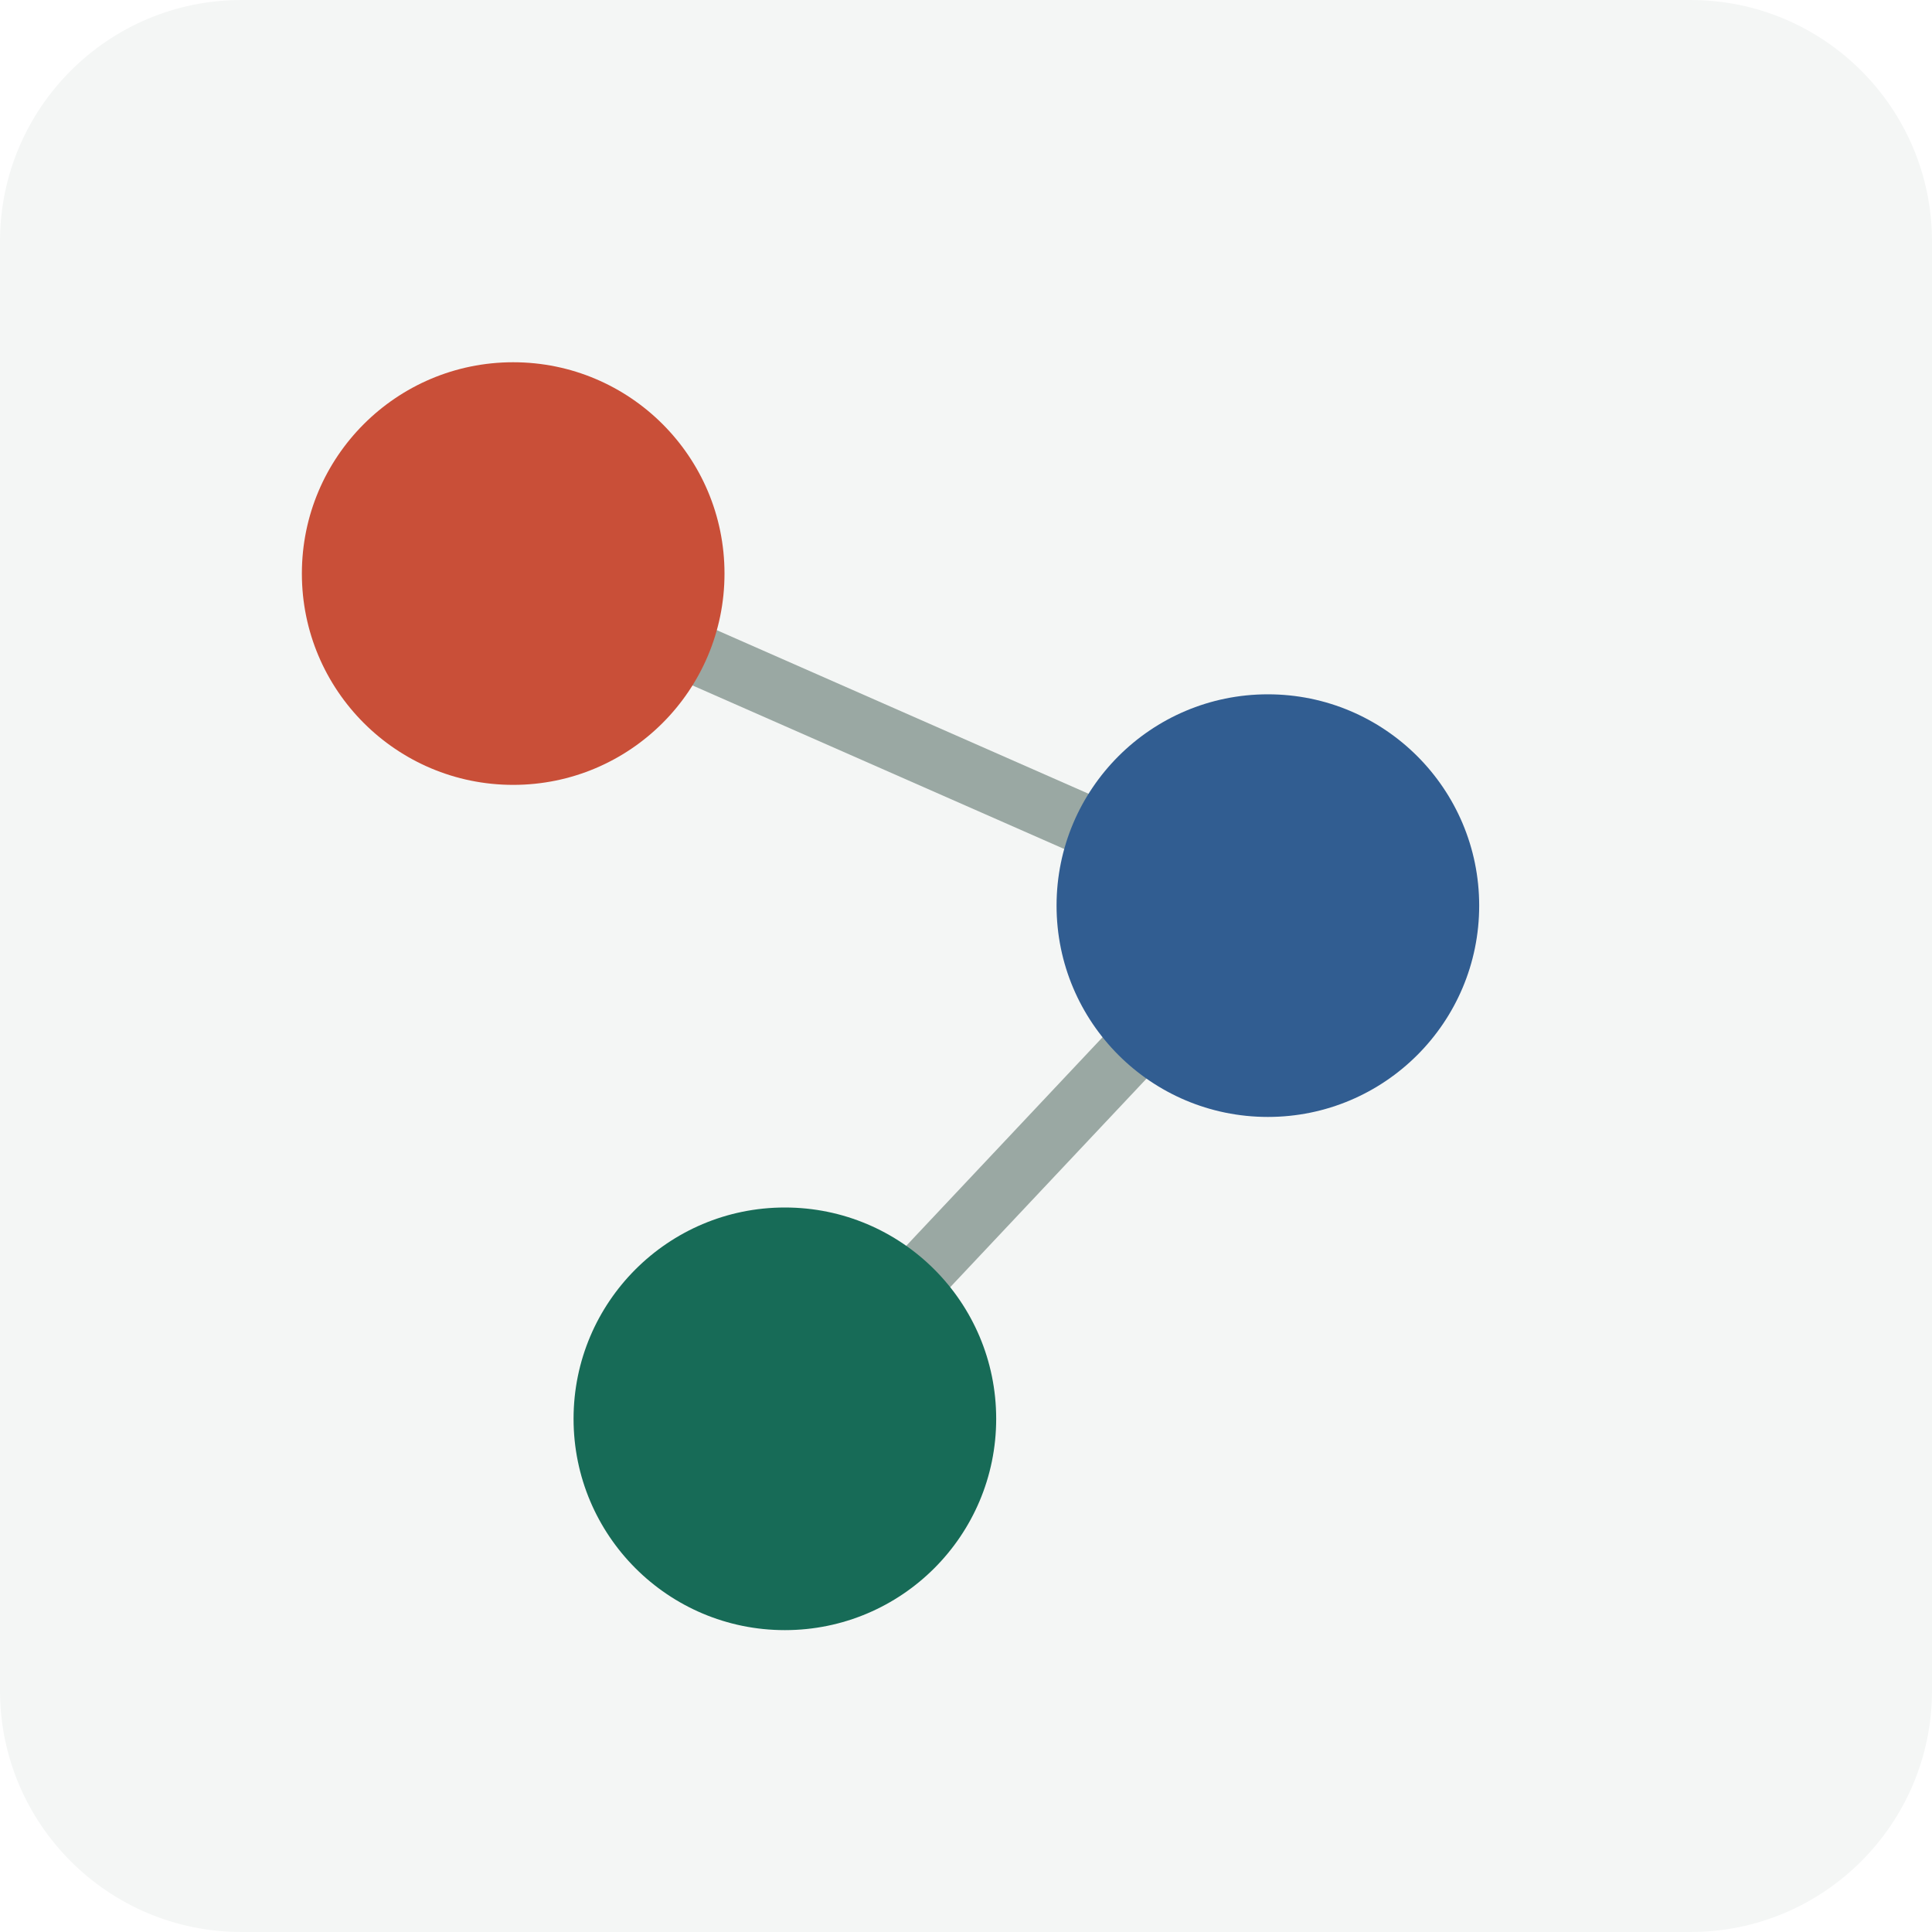
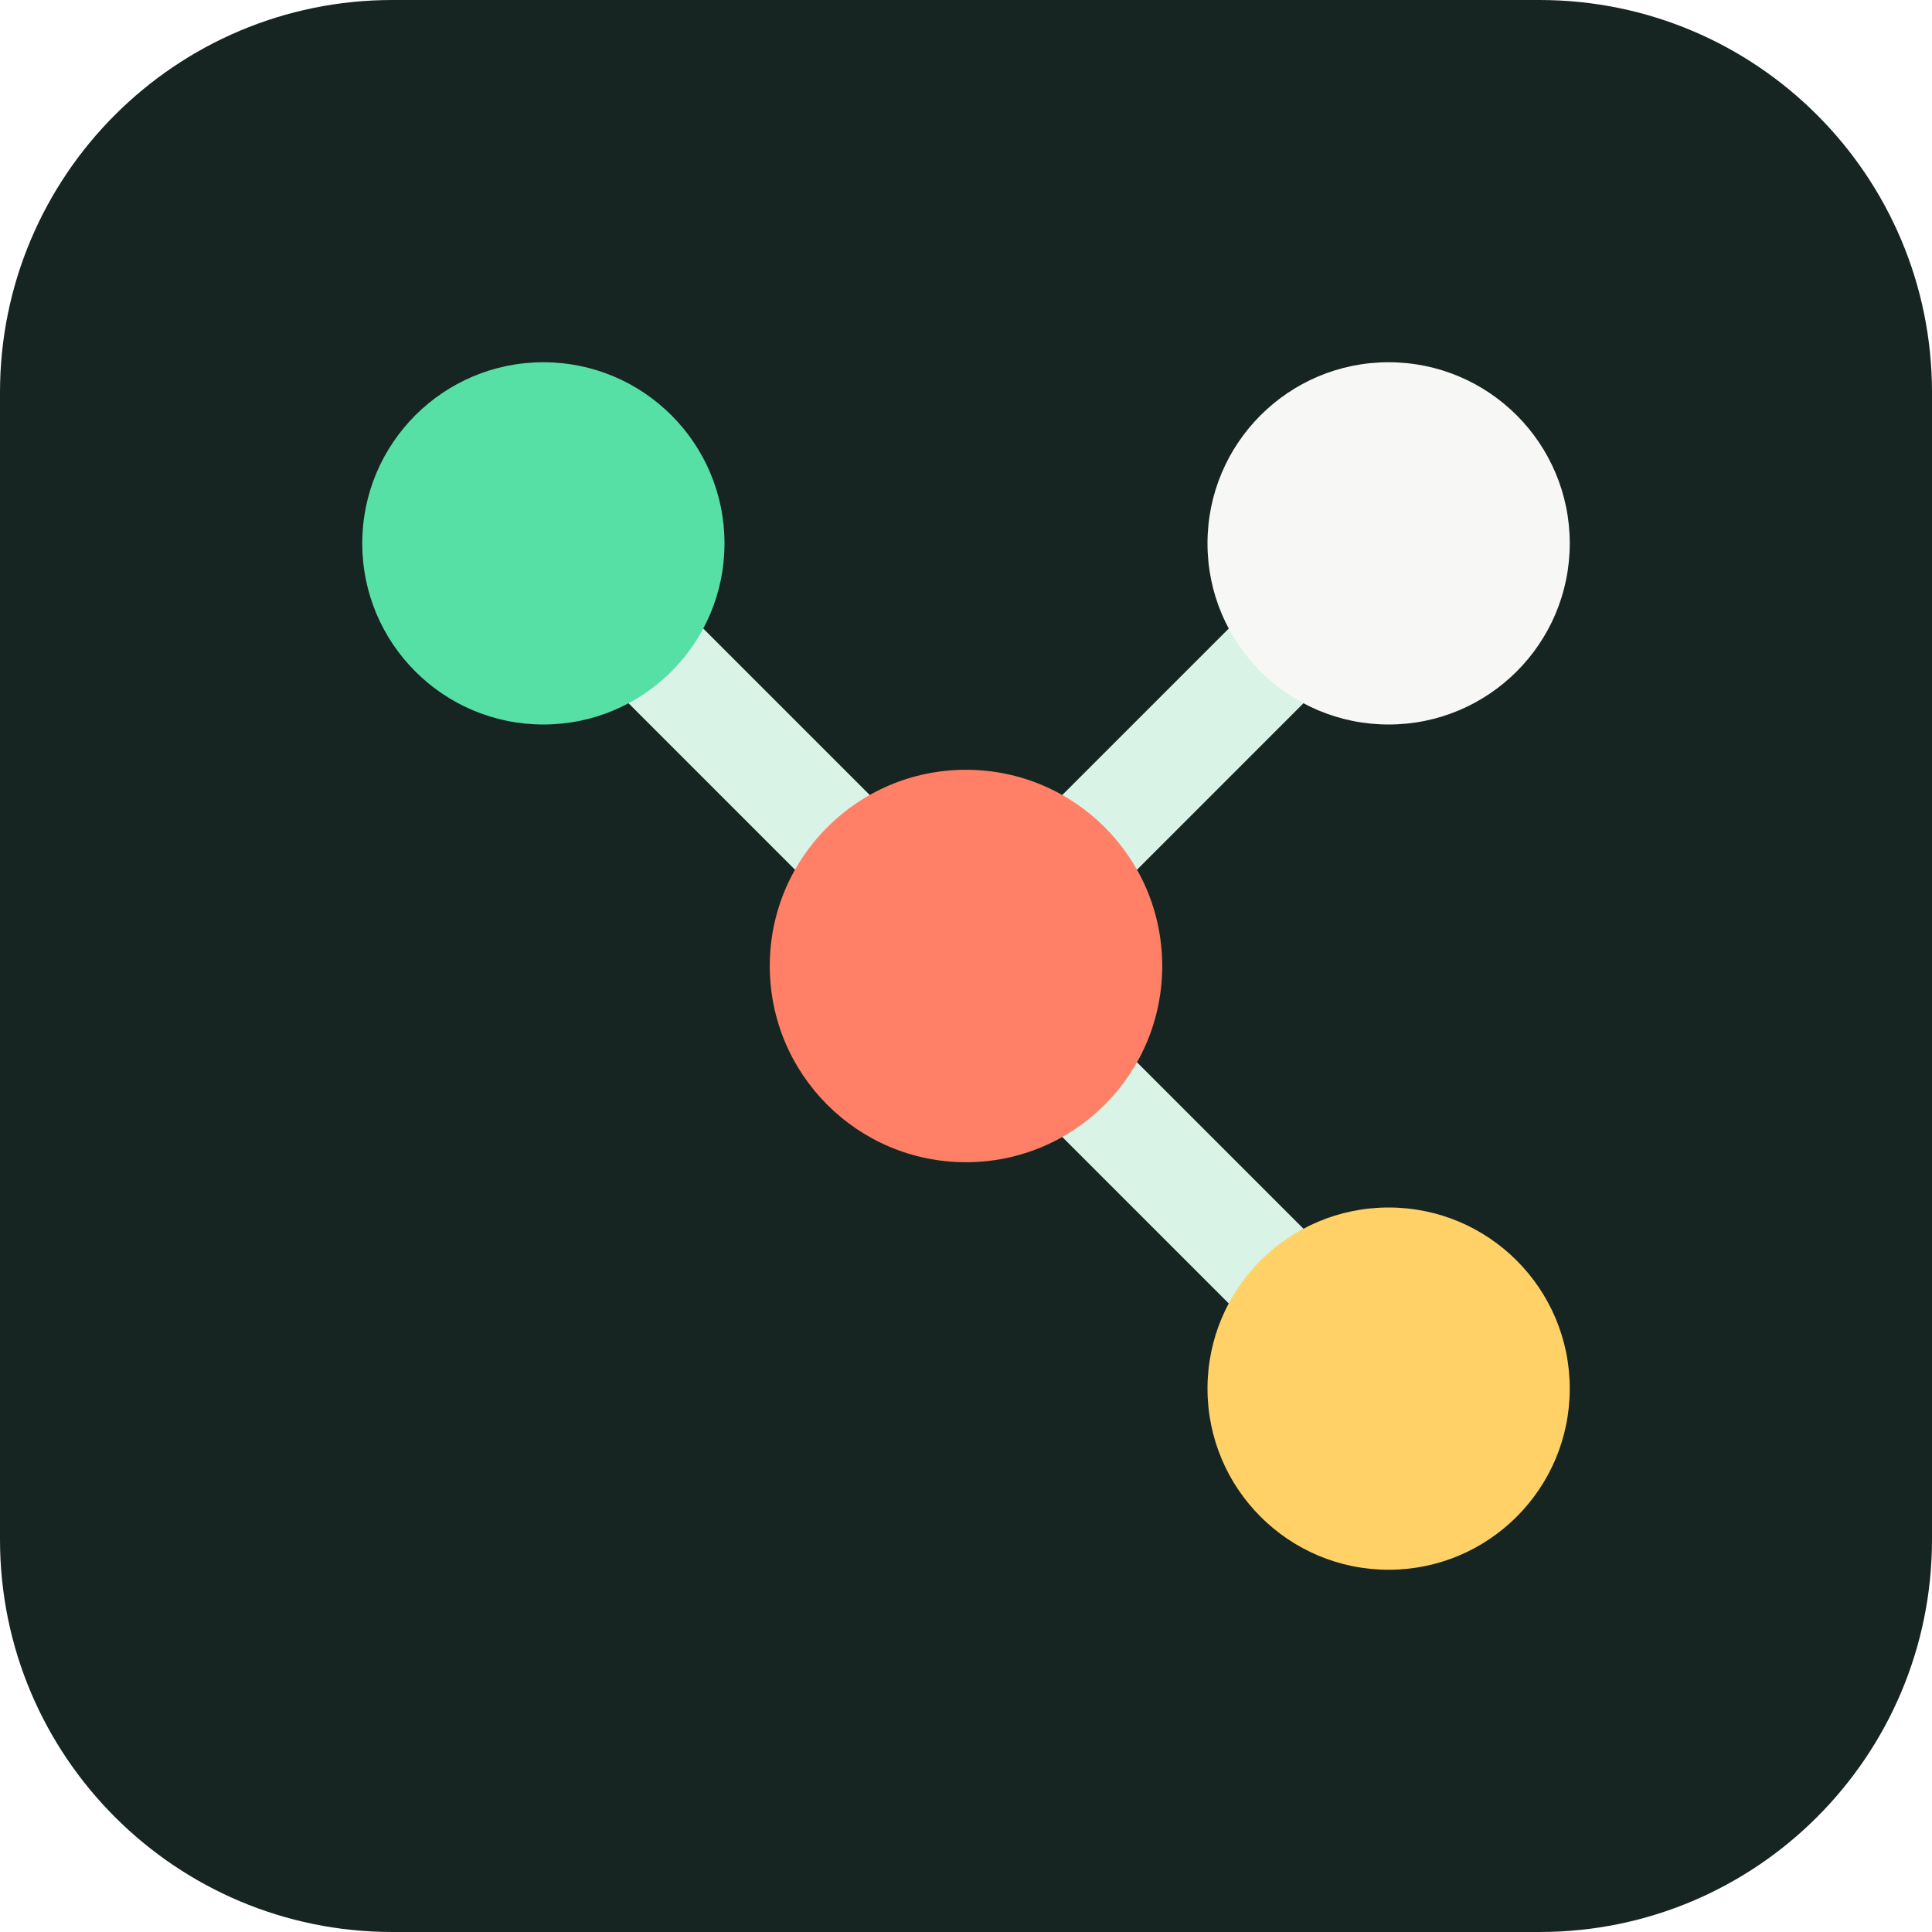
<svg xmlns="http://www.w3.org/2000/svg" viewBox="0 0 64 64" role="img" aria-label="AI 生产力地图">
-   <rect width="64" height="64" rx="8" fill="#f4f6f5" />
-   <path d="M17 19 42 30 26 47" fill="none" stroke="#9aa8a3" stroke-width="2" />
-   <circle cx="17" cy="19" r="7" fill="#c94f38" />
-   <circle cx="42" cy="30" r="7" fill="#315d91" />
-   <circle cx="26" cy="47" r="7" fill="#176b57" />
+   <rect width="64" height="64" rx="13" fill="#172522" />
+   <path d="M18 18 32 32 46 18M32 32 46 46" fill="none" stroke="#d9f3e6" stroke-linecap="round" stroke-linejoin="round" stroke-width="3.5" />
+   <circle cx="18" cy="18" r="6" fill="#56e0a6" />
+   <circle cx="46" cy="18" r="6" fill="#f7f8f5" />
+   <circle cx="32" cy="32" r="6.5" fill="#ff8066" />
+   <circle cx="46" cy="46" r="6" fill="#ffd166" />
</svg>
